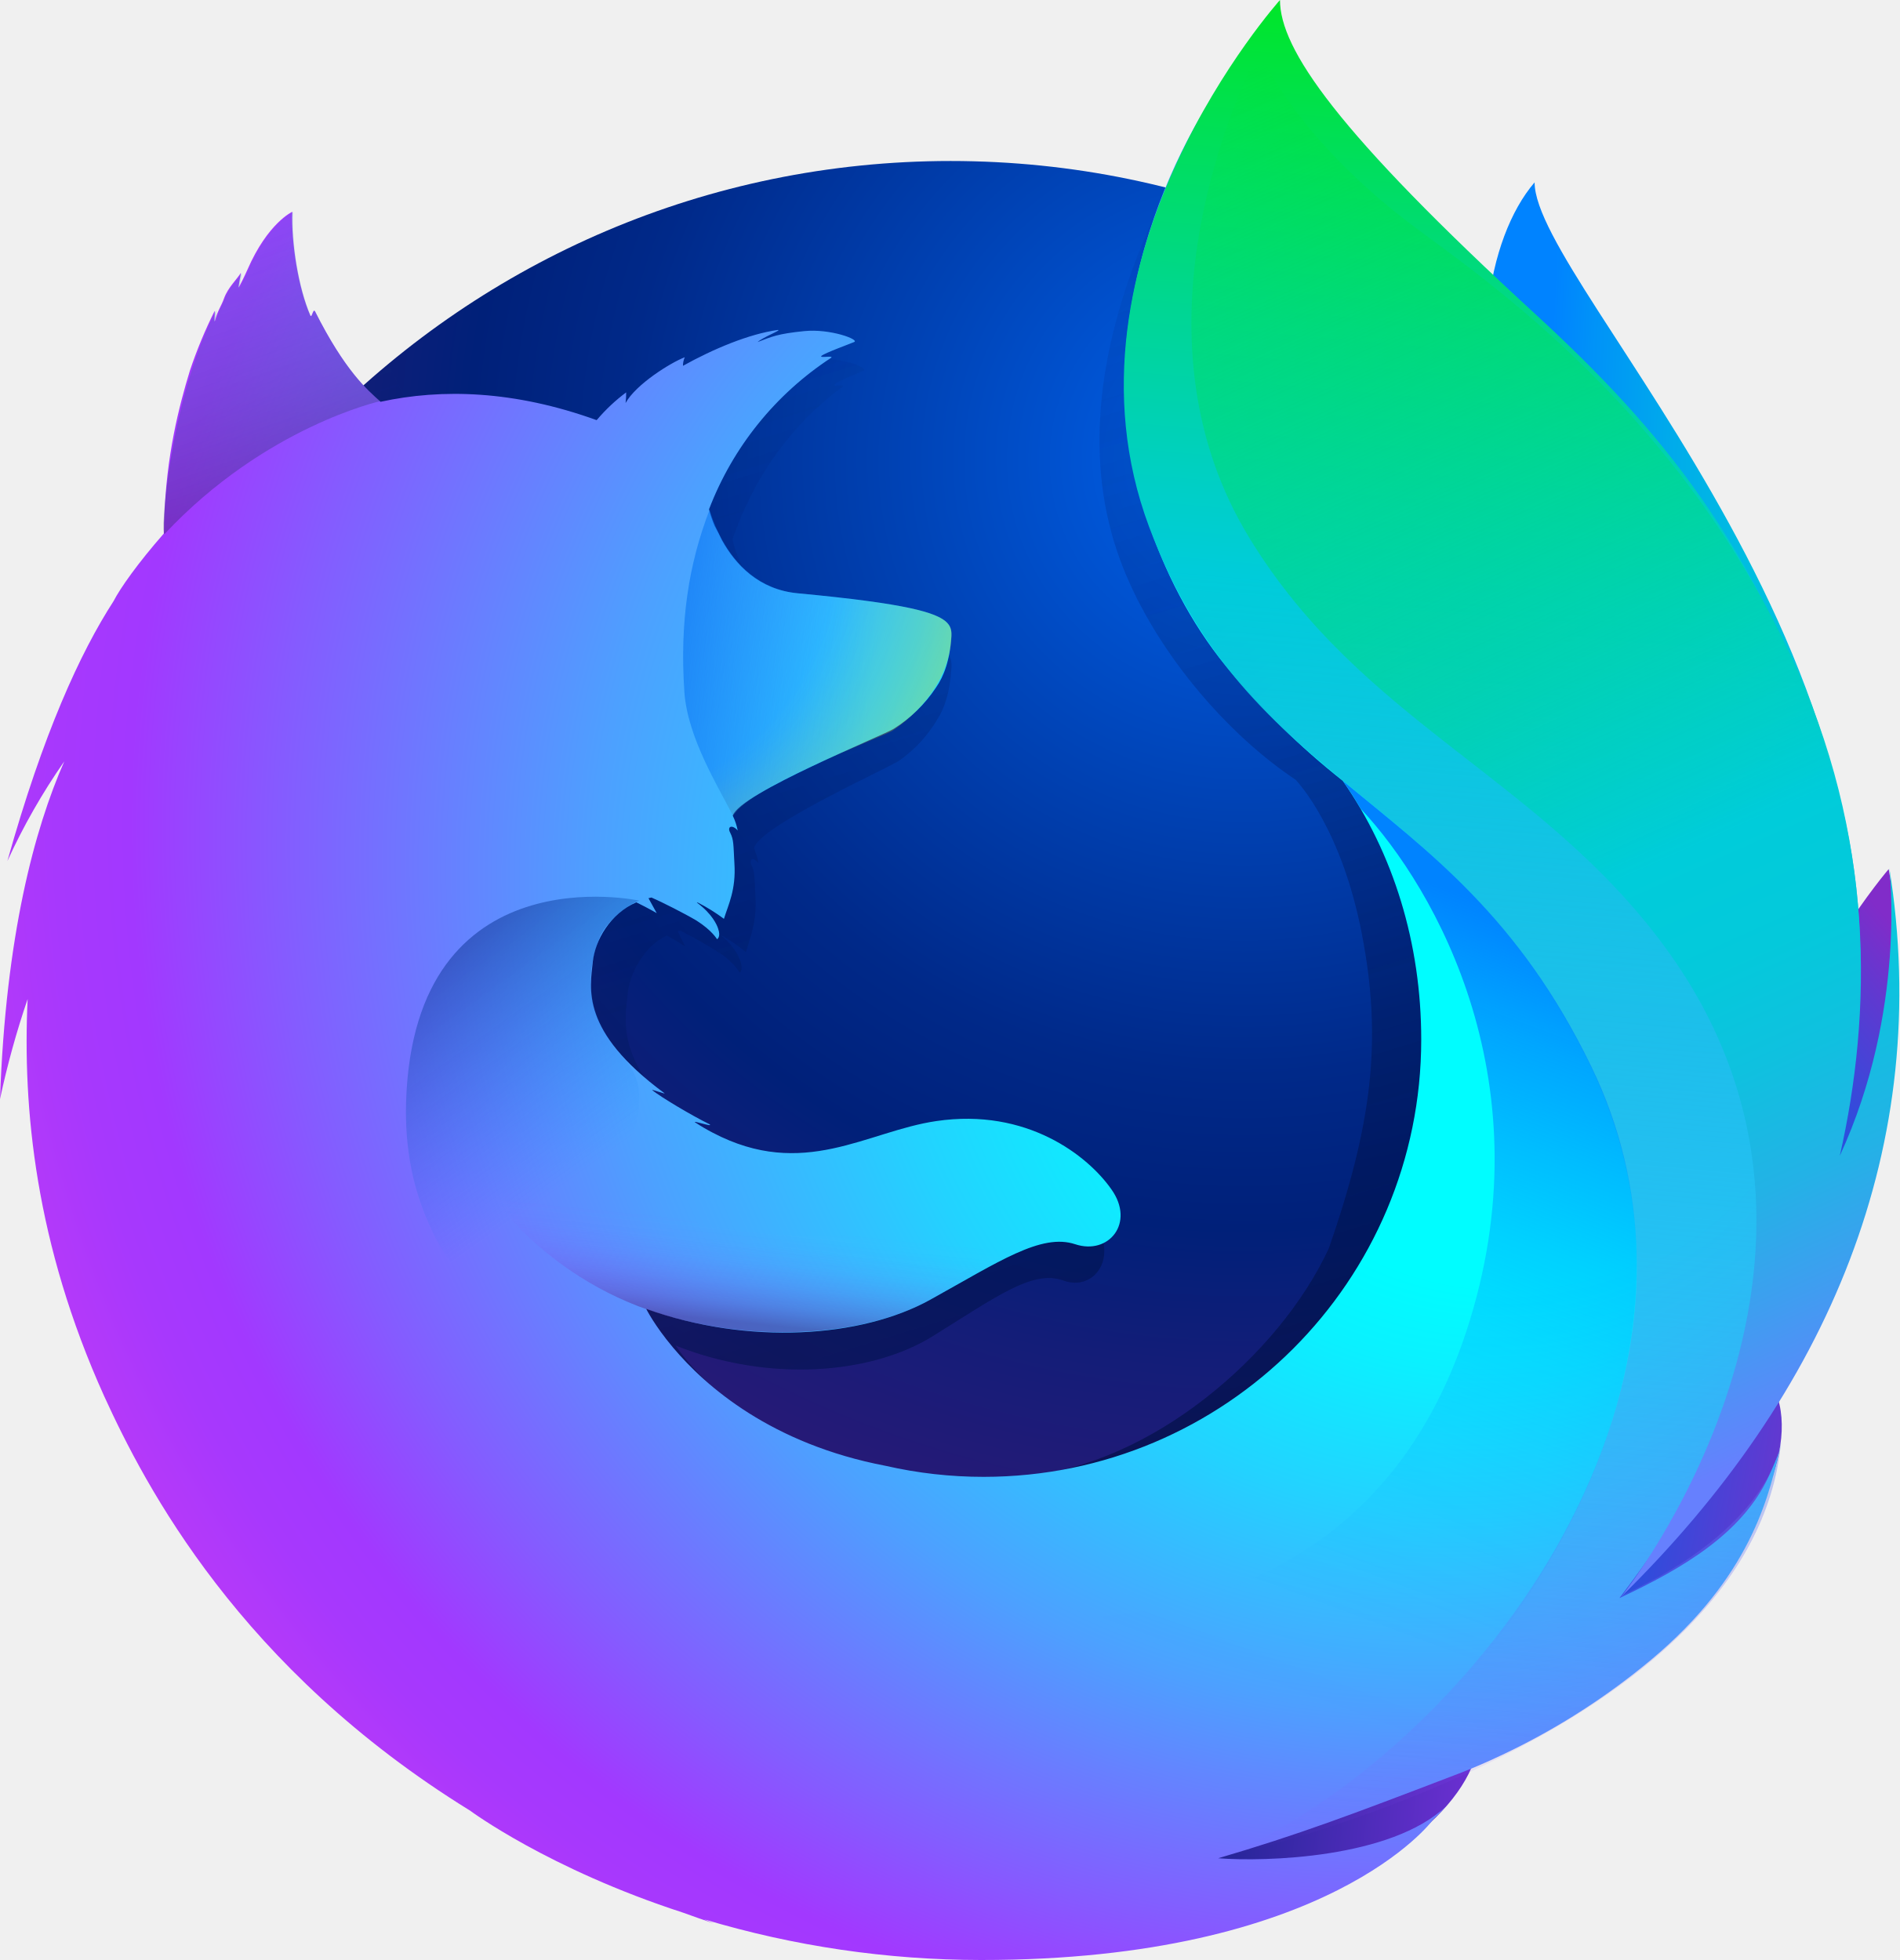
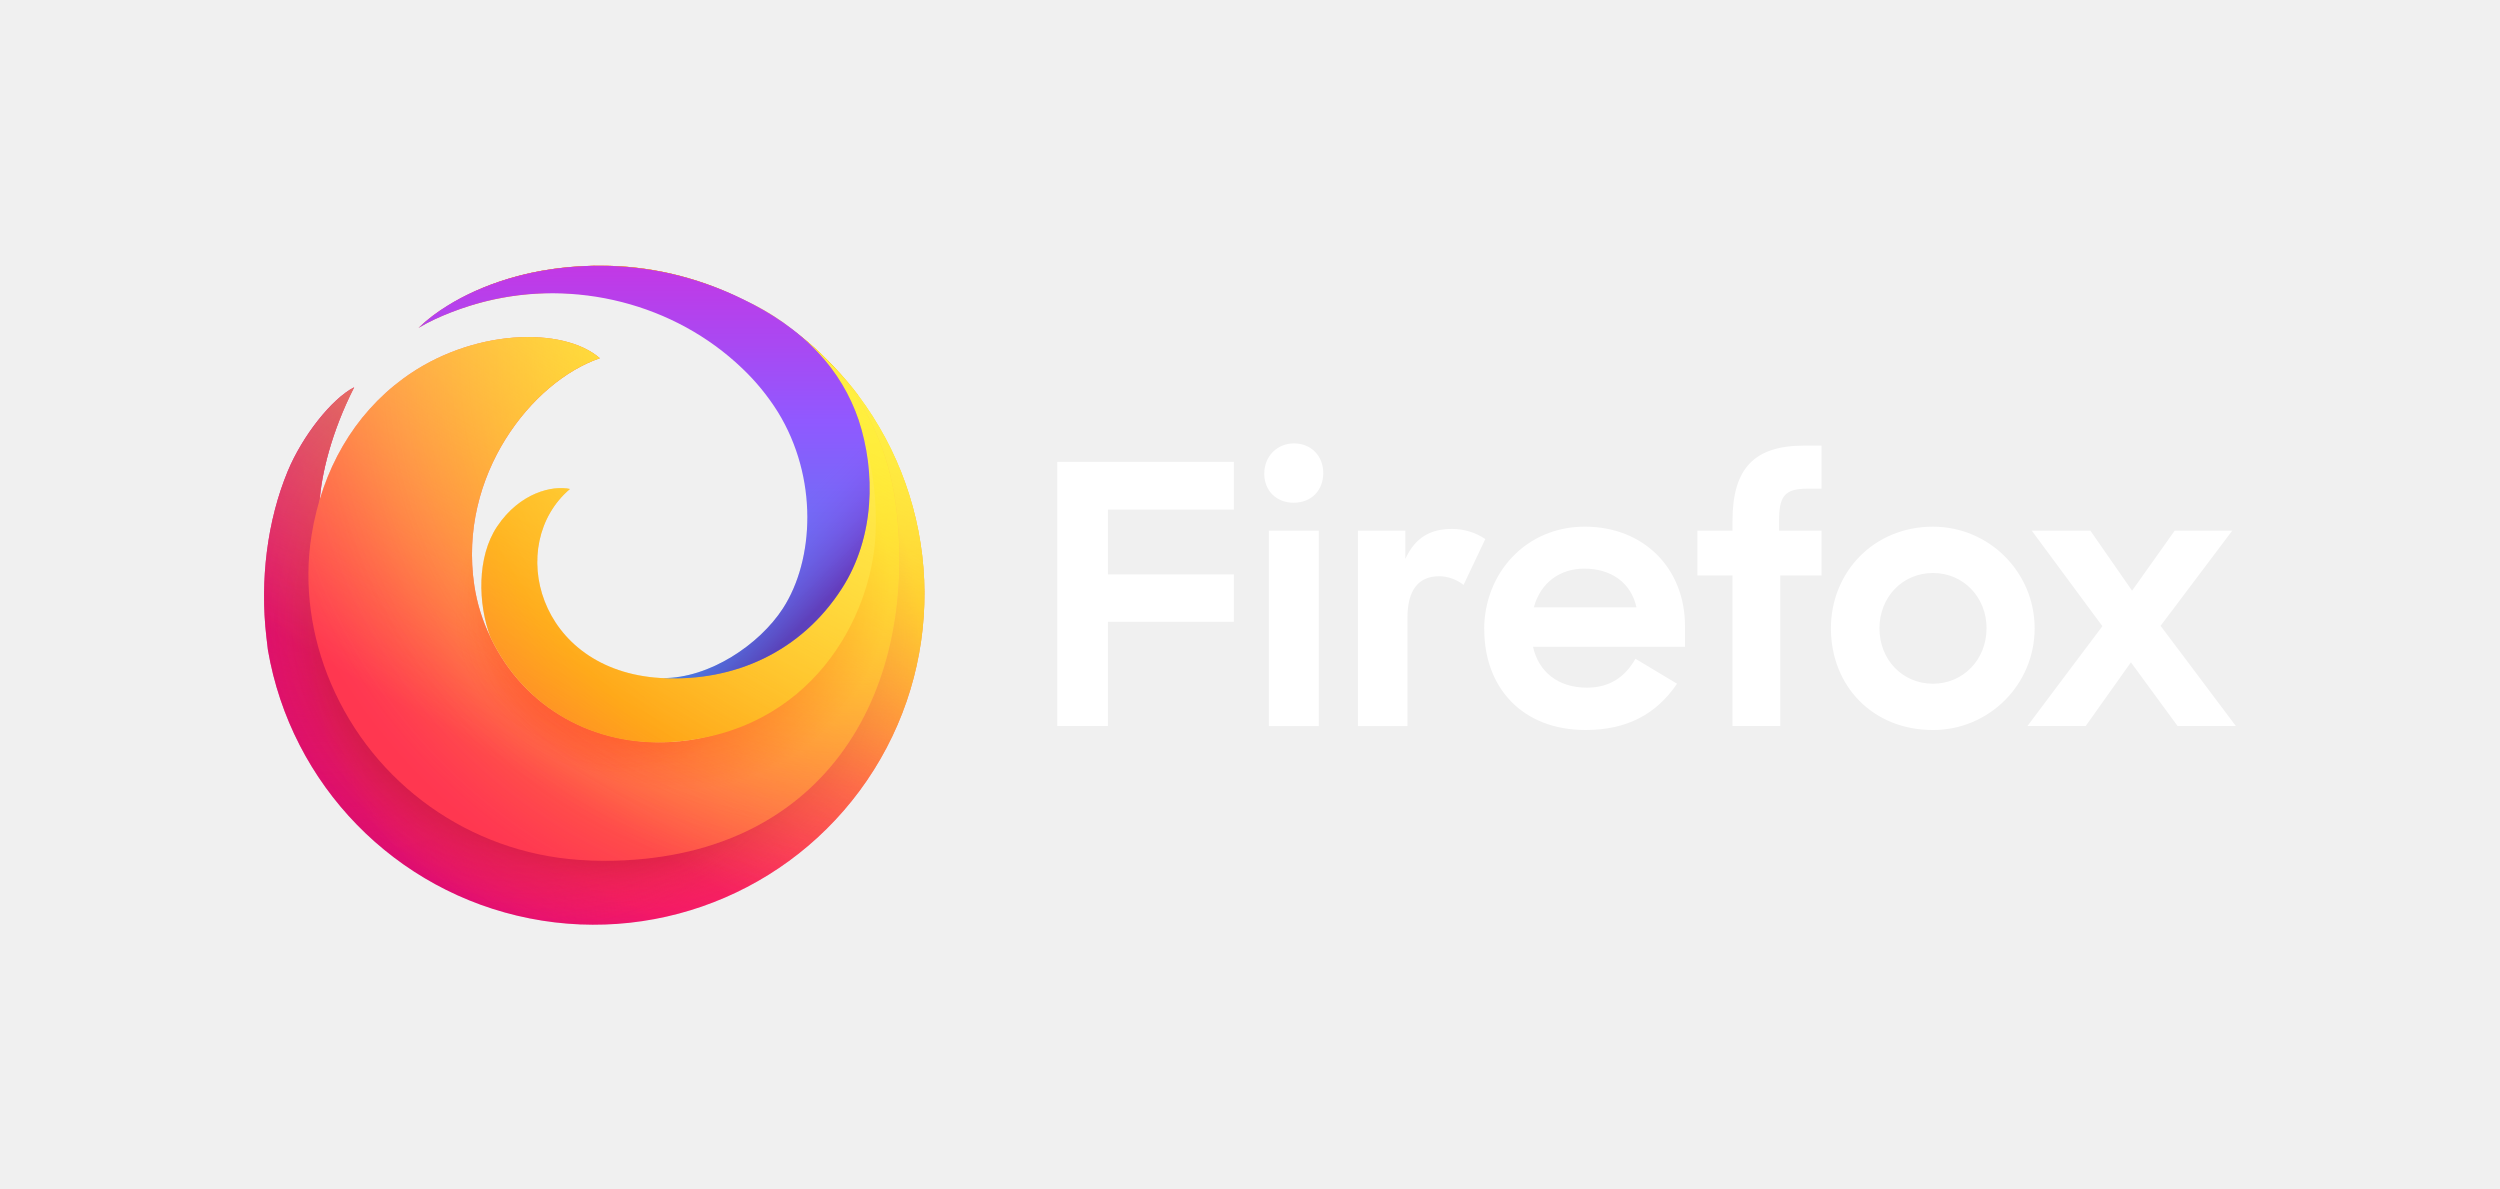
- <svg xmlns="http://www.w3.org/2000/svg" xmlns:xlink="http://www.w3.org/1999/xlink" viewBox="0 0 953.37 984">
+ <svg xmlns="http://www.w3.org/2000/svg" viewBox="0 0 1060 504">
  <defs>
-     <linearGradient id="linear-gradient" x1="-14706.28" y1="9250.14" x2="-14443.04" y2="9250.14" gradientTransform="matrix(0.76, 0.03, 0.05, -1.12, 11485.47, 11148)" gradientUnits="userSpaceOnUse">
-       <stop offset="0" stop-color="#0083ff" />
-       <stop offset="0.1" stop-color="#0092f8" />
-       <stop offset="0.31" stop-color="#00abeb" />
-       <stop offset="0.52" stop-color="#00bee1" />
-       <stop offset="0.75" stop-color="#00c8dc" />
-       <stop offset="1" stop-color="#00ccda" />
+     <style>.cls-1{isolation:isolate;}.cls-2{fill:#fff;}.cls-3{fill:url(#radial-gradient);}.cls-4{opacity:0.67;}.cls-5{fill:url(#radial-gradient-2);}.cls-6{fill:url(#radial-gradient-3);}.cls-7{fill:url(#radial-gradient-4);}.cls-8{fill:url(#radial-gradient-5);}.cls-9{fill:url(#linear-gradient);}.cls-10{fill:url(#radial-gradient-6);}.cls-11{fill:url(#radial-gradient-7);}.cls-12,.cls-13{opacity:0.53;mix-blend-mode:multiply;}.cls-12{fill:url(#radial-gradient-8);}.cls-13{fill:url(#radial-gradient-9);}.cls-14{fill:url(#radial-gradient-10);}.cls-15{fill:url(#linear-gradient-2);}.cls-16{fill:url(#linear-gradient-3);}.cls-17{fill:url(#linear-gradient-4);}</style>
+     <radialGradient id="radial-gradient" cx="-896.08" cy="-367.31" fx="-884.718" r="317.73" gradientTransform="translate(1258.44 532.89)" gradientUnits="userSpaceOnUse">
+       <stop offset="0" stop-color="#fff44f" />
+       <stop offset="0.29" stop-color="#ff980e" />
+       <stop offset="0.43" stop-color="#ff5d36" />
+       <stop offset="0.53" stop-color="#ff3750" />
+       <stop offset="0.75" stop-color="#f5156c" />
+       <stop offset="0.76" stop-color="#f1136e" />
+       <stop offset="0.88" stop-color="#da057a" />
+       <stop offset="0.95" stop-color="#d2007f" />
+     </radialGradient>
+     <radialGradient id="radial-gradient-2" cx="-1123.24" cy="-354.17" fx="-1116.513" r="188.04" gradientTransform="translate(1258.44 532.89)" gradientUnits="userSpaceOnUse">
+       <stop offset="0" stop-color="#b5007f" />
+       <stop offset="1" stop-color="#f5156c" stop-opacity="0" />
+     </radialGradient>
+     <radialGradient id="radial-gradient-3" cx="-868.92" cy="-385.39" fx="-855.576" fy="-391.986" r="373.1" gradientTransform="translate(1258.44 532.89)" gradientUnits="userSpaceOnUse">
+       <stop offset="0" stop-color="#fd0" stop-opacity="0.6" />
+       <stop offset="0.09" stop-color="#ffd702" stop-opacity="0.58" />
+       <stop offset="0.2" stop-color="#fec606" stop-opacity="0.52" />
+       <stop offset="0.32" stop-color="#fda90e" stop-opacity="0.43" />
+       <stop offset="0.45" stop-color="#fc8119" stop-opacity="0.3" />
+       <stop offset="0.57" stop-color="#fa4e27" stop-opacity="0.14" />
+       <stop offset="0.66" stop-color="#f92433" stop-opacity="0" />
+     </radialGradient>
+     <radialGradient id="radial-gradient-4" cx="260" cy="268.08" r="481.33" gradientUnits="userSpaceOnUse">
+       <stop offset="0.15" stop-color="#960e18" />
+       <stop offset="0.18" stop-color="#b11927" stop-opacity="0.74" />
+       <stop offset="0.22" stop-color="#db293d" stop-opacity="0.34" />
+       <stop offset="0.26" stop-color="#f5334b" stop-opacity="0.09" />
+       <stop offset="0.27" stop-color="#ff3750" stop-opacity="0" />
+     </radialGradient>
+     <radialGradient id="radial-gradient-5" cx="223.57" cy="262.03" r="481.33" gradientUnits="userSpaceOnUse">
+       <stop offset="0.11" stop-color="#960e18" />
+       <stop offset="0.15" stop-color="#b11927" stop-opacity="0.74" />
+       <stop offset="0.21" stop-color="#db293d" stop-opacity="0.34" />
+       <stop offset="0.26" stop-color="#f5334b" stop-opacity="0.09" />
+       <stop offset="0.28" stop-color="#ff3750" stop-opacity="0" />
+     </radialGradient>
+     <linearGradient id="linear-gradient" x1="-986.03" y1="-393.08" x2="-903.68" y2="-250.43" gradientTransform="translate(1258.44 532.89)" gradientUnits="userSpaceOnUse">
+       <stop offset="0" stop-color="#ffbc04" />
+       <stop offset="0.17" stop-color="#ffab02" stop-opacity="0.62" />
+       <stop offset="0.34" stop-color="#ff9b01" stop-opacity="0.29" />
+       <stop offset="0.45" stop-color="#ff9200" stop-opacity="0.08" />
+       <stop offset="0.51" stop-color="#ff8e00" stop-opacity="0" />
    </linearGradient>
-     <radialGradient id="radial-gradient" cx="-7588.66" cy="8866.53" r="791.23" gradientTransform="matrix(1.23, 0, 0, -1.22, 9958.21, 11048.11)" gradientUnits="userSpaceOnUse">
-       <stop offset="0.02" stop-color="#005fe7" />
-       <stop offset="0.18" stop-color="#0042b4" />
-       <stop offset="0.32" stop-color="#002989" />
-       <stop offset="0.4" stop-color="#002079" />
-       <stop offset="0.47" stop-color="#131d78" />
-       <stop offset="0.66" stop-color="#3b1676" />
-       <stop offset="0.75" stop-color="#4a1475" />
+     <radialGradient id="radial-gradient-6" cx="-966.95" cy="26.94" fx="-955.822" r="311.02" gradientTransform="translate(1282.86 129.02) scale(0.96)" gradientUnits="userSpaceOnUse">
+       <stop offset="0" stop-color="#ff980e" />
+       <stop offset="0.3" stop-color="#ff7139" />
+       <stop offset="0.48" stop-color="#ff5b51" />
+       <stop offset="0.63" stop-color="#ff4f5e" />
+       <stop offset="0.74" stop-color="#ff4055" />
+       <stop offset="0.84" stop-color="#ff3750" />
    </radialGradient>
-     <linearGradient id="linear-gradient-2" x1="539.64" y1="254.8" x2="348.2" y2="881.03" gradientTransform="matrix(1, 0, 0, -1, 1, 984)" gradientUnits="userSpaceOnUse">
-       <stop offset="0" stop-color="#000f43" stop-opacity="0.4" />
-       <stop offset="0.48" stop-color="#001962" stop-opacity="0.17" />
-       <stop offset="1" stop-color="#002079" stop-opacity="0" />
+     <radialGradient id="radial-gradient-7" cx="-966.95" cy="26.94" fx="-955.822" r="311.02" gradientTransform="translate(1282.86 129.02) scale(0.96)" gradientUnits="userSpaceOnUse">
+       <stop offset="0.08" stop-color="#ffde08" />
+       <stop offset="0.15" stop-color="#ffdb08" stop-opacity="0.97" />
+       <stop offset="0.25" stop-color="#ffd209" stop-opacity="0.88" />
+       <stop offset="0.37" stop-color="#ffc40b" stop-opacity="0.73" />
+       <stop offset="0.51" stop-color="#ffb00d" stop-opacity="0.53" />
+       <stop offset="0.67" stop-color="#ff970f" stop-opacity="0.28" />
+       <stop offset="0.82" stop-color="#ff7b12" stop-opacity="0" />
+     </radialGradient>
+     <radialGradient id="radial-gradient-8" cx="286.79" cy="247.62" r="146.26" gradientTransform="matrix(0.25, 0.97, -1.01, 0.26, 466.28, -94.16)" gradientUnits="userSpaceOnUse">
+       <stop offset="0.36" stop-color="#ff3750" />
+       <stop offset="0.44" stop-color="#ff4d47" stop-opacity="0.63" />
+       <stop offset="0.55" stop-color="#ff673d" stop-opacity="0.18" />
+       <stop offset="0.59" stop-color="#ff7139" stop-opacity="0" />
+     </radialGradient>
+     <radialGradient id="radial-gradient-9" cx="261.58" cy="260.01" r="146.26" gradientTransform="translate(0 -0.78)" gradientUnits="userSpaceOnUse">
+       <stop offset="0.22" stop-color="#ff3750" stop-opacity="0.8" />
+       <stop offset="0.27" stop-color="#ff444b" stop-opacity="0.63" />
+       <stop offset="0.41" stop-color="#ff643e" stop-opacity="0.18" />
+       <stop offset="0.47" stop-color="#ff7139" stop-opacity="0" />
+     </radialGradient>
+     <radialGradient id="radial-gradient-10" cx="-904.88" cy="-8.2" r="525.68" gradientTransform="translate(1282.86 129.02) scale(0.96)" gradientUnits="userSpaceOnUse">
+       <stop offset="0.05" stop-color="#fff44f" />
+       <stop offset="0.46" stop-color="#ff980e" />
+       <stop offset="0.52" stop-color="#ff8424" />
+       <stop offset="0.59" stop-color="#ff7634" />
+       <stop offset="0.64" stop-color="#ff7139" />
+     </radialGradient>
+     <linearGradient id="linear-gradient-2" x1="318.57" y1="137.31" x2="175.67" y2="384.81" gradientUnits="userSpaceOnUse">
+       <stop offset="0" stop-color="#fff44f" stop-opacity="0.8" />
+       <stop offset="0.09" stop-color="#fff44f" stop-opacity="0.7" />
+       <stop offset="0.75" stop-color="#fff44f" stop-opacity="0" />
    </linearGradient>
-     <linearGradient id="linear-gradient-3" x1="540.64" y1="254.8" x2="349.2" y2="881.03" gradientTransform="matrix(1, 0, 0, -1, 0, 984)" xlink:href="#linear-gradient-2" />
-     <linearGradient id="linear-gradient-4" x1="-8367.12" y1="7348.87" x2="-8482.36" y2="7357.76" gradientTransform="matrix(1.22, 0.12, 0.12, -1.22, 10241.06, 10765.32)" gradientUnits="userSpaceOnUse">
-       <stop offset="0" stop-color="#812cc9" />
-       <stop offset="1" stop-color="#005fe7" />
+     <linearGradient id="linear-gradient-3" x1="-985.36" y1="-244.54" x2="-985.36" y2="-418.45" gradientTransform="translate(1258.44 532.89)" gradientUnits="userSpaceOnUse">
+       <stop offset="0" stop-color="#3a8ee6" />
+       <stop offset="0.24" stop-color="#5c79f0" />
+       <stop offset="0.63" stop-color="#9059ff" />
+       <stop offset="1" stop-color="#c139e6" />
    </linearGradient>
-     <linearGradient id="linear-gradient-5" x1="-8449.89" y1="7496.97" x2="-8341.94" y2="7609.09" gradientTransform="matrix(1.22, 0.12, 0.12, -1.22, 10241.06, 10765.32)" gradientUnits="userSpaceOnUse">
-       <stop offset="0.05" stop-color="#005fe7" />
-       <stop offset="0.18" stop-color="#065de6" />
-       <stop offset="0.35" stop-color="#1856e1" />
-       <stop offset="0.56" stop-color="#354adb" />
-       <stop offset="0.78" stop-color="#5d3ad1" />
-       <stop offset="0.95" stop-color="#812cc9" />
-     </linearGradient>
-     <linearGradient id="linear-gradient-6" x1="-8653.41" y1="7245.3" x2="-8422.52" y2="7244.76" gradientTransform="matrix(1.22, 0.12, 0.12, -1.22, 10241.06, 10765.32)" gradientUnits="userSpaceOnUse">
-       <stop offset="0" stop-color="#002079" />
-       <stop offset="0.99" stop-color="#a238ff" />
-     </linearGradient>
-     <radialGradient id="radial-gradient-2" cx="644.11" cy="599.83" fx="785.045" fy="470.689" r="793.95" gradientTransform="matrix(1, 0, 0, -1, 0, 984)" gradientUnits="userSpaceOnUse">
-       <stop offset="0.2" stop-color="#00fdff" />
-       <stop offset="0.26" stop-color="#0af1ff" />
-       <stop offset="0.37" stop-color="#23d2ff" />
-       <stop offset="0.52" stop-color="#4da0ff" />
-       <stop offset="0.69" stop-color="#855bff" />
-       <stop offset="0.77" stop-color="#a238ff" />
-       <stop offset="0.81" stop-color="#a738fd" />
-       <stop offset="0.86" stop-color="#b539f9" />
-       <stop offset="0.9" stop-color="#cd39f1" />
-       <stop offset="0.96" stop-color="#ee3ae6" />
-       <stop offset="0.98" stop-color="#ff3be0" />
-     </radialGradient>
-     <linearGradient id="linear-gradient-7" x1="-7458.97" y1="9093.17" x2="-7531.06" y2="8282.84" gradientTransform="matrix(1.23, 0, 0, -1.22, 9958.21, 11048.11)" gradientUnits="userSpaceOnUse">
-       <stop offset="0" stop-color="#00ec00" />
-       <stop offset="0.1" stop-color="#00e244" />
-       <stop offset="0.22" stop-color="#00d694" />
-       <stop offset="0.31" stop-color="#00cfc7" />
-       <stop offset="0.35" stop-color="#00ccda" />
-       <stop offset="0.42" stop-color="#0bc2dd" stop-opacity="0.92" />
-       <stop offset="0.57" stop-color="#29a7e4" stop-opacity="0.72" />
-       <stop offset="0.77" stop-color="#597df0" stop-opacity="0.4" />
-       <stop offset="1" stop-color="#9448ff" stop-opacity="0" />
-     </linearGradient>
-     <linearGradient id="linear-gradient-8" x1="-8926.61" y1="7680.53" x2="-8790.14" y2="7680.53" gradientTransform="matrix(1.22, 0.12, 0.12, -1.22, 10241.06, 10765.32)" gradientUnits="userSpaceOnUse">
-       <stop offset="0" stop-color="#005fe7" />
-       <stop offset="0.46" stop-color="#0071f3" stop-opacity="0.51" />
-       <stop offset="0.83" stop-color="#007efc" stop-opacity="0.14" />
-       <stop offset="1" stop-color="#0083ff" stop-opacity="0" />
-     </linearGradient>
-     <radialGradient id="radial-gradient-3" cx="-8914.62" cy="7721.05" r="165.97" gradientTransform="matrix(1.22, 0.12, 0.12, -1.22, 10241.06, 10765.32)" gradientUnits="userSpaceOnUse">
-       <stop offset="0.63" stop-color="#ffe302" stop-opacity="0" />
-       <stop offset="0.67" stop-color="#ffe302" stop-opacity="0.05" />
-       <stop offset="0.75" stop-color="#ffe302" stop-opacity="0.19" />
-       <stop offset="0.86" stop-color="#ffe302" stop-opacity="0.4" />
-       <stop offset="0.99" stop-color="#ffe302" stop-opacity="0.7" />
-     </radialGradient>
-     <linearGradient id="linear-gradient-9" x1="214.02" y1="2032.47" x2="96.19" y2="2284.31" gradientTransform="matrix(0.99, 0.1, 0.1, -0.99, -250.1, 2306.29)" gradientUnits="userSpaceOnUse">
-       <stop offset="0.19" stop-color="#4a1475" stop-opacity="0.5" />
-       <stop offset="0.62" stop-color="#2277ac" stop-opacity="0.23" />
-       <stop offset="0.94" stop-color="#00ccda" stop-opacity="0" />
-     </linearGradient>
-     <linearGradient id="linear-gradient-10" x1="-38.44" y1="278.18" x2="55.67" y2="171.29" gradientTransform="matrix(0.99, 0.1, 0.1, -0.99, 229.04, 745.87)" gradientUnits="userSpaceOnUse">
-       <stop offset="0.01" stop-color="#002079" stop-opacity="0.5" />
-       <stop offset="1" stop-color="#0083ff" stop-opacity="0" />
-     </linearGradient>
-     <linearGradient id="linear-gradient-11" x1="142.45" y1="96.25" x2="142.5" y2="149.68" gradientTransform="matrix(0.99, 0.1, 0.1, -0.99, 229.04, 745.87)" gradientUnits="userSpaceOnUse">
-       <stop offset="0" stop-color="#4a1475" stop-opacity="0.9" />
-       <stop offset="0.18" stop-color="#6720a2" stop-opacity="0.6" />
-       <stop offset="0.38" stop-color="#812acb" stop-opacity="0.34" />
-       <stop offset="0.57" stop-color="#9332e8" stop-opacity="0.15" />
-       <stop offset="0.76" stop-color="#9e36f9" stop-opacity="0.04" />
-       <stop offset="0.93" stop-color="#a238ff" stop-opacity="0" />
-     </linearGradient>
-     <linearGradient id="linear-gradient-12" x1="620.52" y1="947.88" x2="926.18" y2="264.39" gradientTransform="matrix(1, 0, 0, -1, 0, 984)" gradientUnits="userSpaceOnUse">
-       <stop offset="0" stop-color="#00ec00" stop-opacity="0" />
-       <stop offset="0.28" stop-color="#00dc6d" stop-opacity="0.5" />
-       <stop offset="0.5" stop-color="#00d1bb" stop-opacity="0.86" />
-       <stop offset="0.6" stop-color="#00ccda" />
-       <stop offset="0.68" stop-color="#04c9db" />
-       <stop offset="0.75" stop-color="#0fc1df" />
-       <stop offset="0.83" stop-color="#23b2e6" />
-       <stop offset="0.9" stop-color="#3e9ef0" />
-       <stop offset="0.98" stop-color="#6184fc" />
-       <stop offset="0.99" stop-color="#6680fe" />
-     </linearGradient>
-     <linearGradient id="linear-gradient-13" x1="680.88" y1="554.79" x2="536.1" y2="166.04" gradientTransform="matrix(1, 0, 0, -1, 0, 984)" gradientUnits="userSpaceOnUse">
-       <stop offset="0" stop-color="#0083ff" />
-       <stop offset="0.04" stop-color="#0083ff" stop-opacity="0.92" />
-       <stop offset="0.14" stop-color="#0083ff" stop-opacity="0.71" />
-       <stop offset="0.26" stop-color="#0083ff" stop-opacity="0.52" />
-       <stop offset="0.37" stop-color="#0083ff" stop-opacity="0.36" />
-       <stop offset="0.49" stop-color="#0083ff" stop-opacity="0.23" />
-       <stop offset="0.61" stop-color="#0083ff" stop-opacity="0.13" />
-       <stop offset="0.73" stop-color="#0083ff" stop-opacity="0.06" />
-       <stop offset="0.86" stop-color="#0083ff" stop-opacity="0.01" />
-       <stop offset="1" stop-color="#0083ff" stop-opacity="0" />
+     <linearGradient id="linear-gradient-4" x1="-1049.36" y1="-419.25" x2="-908.25" y2="-278.13" gradientTransform="translate(1258.44 532.89)" gradientUnits="userSpaceOnUse">
+       <stop offset="0.81" stop-color="#9059ff" stop-opacity="0" />
+       <stop offset="1" stop-color="#6e008b" stop-opacity="0.5" />
    </linearGradient>
  </defs>
-   <g id="Layer_2" data-name="Layer 2">
-     <g id="Layer_1-2" data-name="Layer 1">
-       <g id="Layer_2-2" data-name="Layer 2">
-         <g id="Firefox">
-           <path d="M770.28,91.56c-23.95,27.88-35.1,90.64-10.82,154.26s61.5,49.8,84.7,114.67c30.62,85.6,16.37,200.59,16.37,200.59s36.81,106.61,62.47-6.63C979.79,341.74,770.28,143.94,770.28,91.56Z" style="fill:url(#linear-gradient)" />
-           <path id="_Path_" data-name=" Path " d="M476.92,972.83c245.24,0,443.9-199.74,443.9-446s-198.66-446-443.66-446S33.5,280.51,33.5,526.8C33,773.33,231.92,972.83,476.92,972.83Z" style="fill:url(#radial-gradient)" />
-           <path d="M810.67,803.64a246.8,246.8,0,0,1-30.12,18.18,705.31,705.31,0,0,0,38.3-63c9.46-10.47,18.13-20.65,25.19-31.65,3.44-5.41,7.31-12.08,11.42-19.82,24.92-44.9,52.4-117.56,53.18-192.2v-5.66a257.25,257.25,0,0,0-5.71-55.75c.2,1.43.38,2.86.56,4.29-.22-1.1-.41-2.21-.64-3.31.37,2,.66,4,1,6,5.09,43.22,1.47,85.37-16.68,116.45-.29.45-.58.88-.87,1.32,9.41-47.23,12.56-99.39,2.09-151.6,0,0-4.19-25.38-35.38-102.44-18-44.35-49.83-80.72-78-107.21-24.69-30.55-47.11-51-59.47-64.06C689.72,126,678.9,105.61,674.45,92.31c-3.85-1.93-53.14-49.81-57.05-51.63-21.51,33.35-89.16,137.67-57,235.15,14.58,44.17,51.47,90,90.07,115.74,1.69,1.94,23,25,33.09,77.16,10.45,53.85,5,95.86-16.54,158C641.73,681.24,577,735.12,516.3,740.63c-129.67,11.78-177.15-65.11-177.15-65.11C385.49,694,436.72,690.17,467.87,671c31.4-19.43,50.39-33.83,65.81-28.15C548.86,648.43,561,632,550.1,615a78.5,78.5,0,0,0-79.4-34.57c-31.43,5.11-60.23,30-101.41,5.89a86.29,86.29,0,0,1-7.73-5.06c-2.71-1.79,8.83,2.72,6.13.69-8-4.35-22.2-13.84-25.88-17.22-.61-.56,6.22,2.18,5.61,1.62-38.51-31.71-33.7-53.13-32.49-66.57,1-10.75,8-24.52,19.75-30.11,5.69,3.11,9.24,5.48,9.24,5.48s-2.43-5-3.74-7.58c.46-.2.9-.15,1.36-.34,4.66,2.25,15,8.1,20.41,11.67,7.07,5,9.33,9.44,9.33,9.44s1.86-1,.48-5.37c-.5-1.78-2.65-7.45-9.65-13.17h.44A81.61,81.61,0,0,1,374.42,478c2-7.18,5.53-14.68,4.75-28.09-.48-9.43-.26-11.87-1.92-15.51-1.49-3.13.83-4.35,3.42-1.1a32.5,32.5,0,0,0-2.21-7.4v-.24c3.23-11.24,68.25-40.46,73-43.88A67.2,67.2,0,0,0,470.59,361c3.62-5.76,6.34-13.85,7-26.11.36-8.84-3.76-14.73-69.51-21.62-18-1.77-28.53-14.8-34.53-26.82-1.09-2.59-2.21-4.94-3.33-7.28a57.68,57.68,0,0,1-2.56-8.43c10.75-30.87,28.81-57,55.37-76.7,1.45-1.32-5.78.34-4.34-1,1.69-1.54,12.71-6,14.79-7,2.54-1.2-10.88-6.9-22.73-5.51-12.07,1.36-14.63,2.8-21.07,5.53,2.67-2.66,11.17-6.15,9.18-6.13-13,2-29.18,9.56-43,18.12a10.66,10.66,0,0,1,.83-4.35c-6.44,2.73-22.26,13.79-26.87,23.14a44.29,44.29,0,0,0,.27-5.4,84.17,84.17,0,0,0-13.19,13.82l-.24.22c-37.36-15-70.23-16-98.05-9.28-6.09-6.11-9.06-1.64-22.91-32.07-.94-1.83.72,1.81,0,0-2.28-5.9,1.39,7.87,0,0-23.28,18.37-53.92,39.19-68.63,53.89-.18.59,17.16-4.9,0,0-6,1.72-5.6,5.28-6.51,37.5-.22,2.44,0,5.18-.22,7.38-11.75,15-19.75,27.64-22.78,34.21-15.19,26.18-31.93,67-48.15,131.55A334.82,334.82,0,0,1,75.2,398.36C61.71,432.63,48.67,486.44,46.07,569.3A482.08,482.08,0,0,1,58.6,518.64,473,473,0,0,0,93.33,719.71c9.33,22.82,24.76,57.46,51,95.4C226.9,902,343.31,956,472.21,956,606.79,956,727.64,897.13,810.67,803.64Z" style="fill:url(#linear-gradient-2)" />
-           <path d="M810.67,803.64a246.8,246.8,0,0,1-30.12,18.18,705.31,705.31,0,0,0,38.3-63c9.46-10.47,18.13-20.65,25.19-31.65,3.44-5.41,7.31-12.08,11.42-19.82,24.92-44.9,52.4-117.56,53.18-192.2v-5.66a257.25,257.25,0,0,0-5.71-55.75c.2,1.43.38,2.86.56,4.29-.22-1.1-.41-2.21-.64-3.31.37,2,.66,4,1,6,5.09,43.22,1.47,85.37-16.68,116.45-.29.45-.58.88-.87,1.32,9.41-47.23,12.56-99.39,2.09-151.6,0,0-4.19-25.38-35.38-102.44-18-44.35-49.83-80.72-78-107.21-24.69-30.55-47.11-51-59.47-64.06C689.72,126,678.9,105.61,674.45,92.31c-3.85-1.93-53.14-49.81-57.05-51.63-21.51,33.35-89.16,137.67-57,235.15,14.58,44.17,51.47,90,90.07,115.74,1.69,1.94,23,25,33.09,77.16,10.45,53.85,5,95.86-16.54,158C641.73,681.24,577,735.12,516.3,740.63c-129.67,11.78-177.15-65.11-177.15-65.11C385.49,694,436.72,690.17,467.87,671c31.4-19.43,50.39-33.83,65.81-28.15C548.86,648.43,561,632,550.1,615a78.5,78.5,0,0,0-79.4-34.57c-31.43,5.11-60.23,30-101.41,5.89a86.29,86.29,0,0,1-7.73-5.06c-2.71-1.79,8.83,2.72,6.13.69-8-4.35-22.2-13.84-25.88-17.22-.61-.56,6.22,2.18,5.61,1.62-38.51-31.71-33.7-53.13-32.49-66.57,1-10.75,8-24.52,19.75-30.11,5.69,3.11,9.24,5.48,9.24,5.48s-2.43-5-3.74-7.58c.46-.2.9-.15,1.36-.34,4.66,2.25,15,8.1,20.41,11.67,7.07,5,9.33,9.44,9.33,9.44s1.86-1,.48-5.37c-.5-1.78-2.65-7.45-9.65-13.17h.44A81.61,81.61,0,0,1,374.42,478c2-7.18,5.53-14.68,4.75-28.09-.48-9.43-.26-11.87-1.92-15.51-1.49-3.13.83-4.35,3.42-1.1a32.5,32.5,0,0,0-2.21-7.4v-.24c3.23-11.24,68.25-40.46,73-43.88A67.2,67.2,0,0,0,470.59,361c3.62-5.76,6.34-13.85,7-26.11.36-8.84-3.76-14.73-69.51-21.62-18-1.77-28.53-14.8-34.53-26.82-1.09-2.59-2.21-4.94-3.33-7.28a57.68,57.68,0,0,1-2.56-8.43c10.75-30.87,28.81-57,55.37-76.7,1.45-1.32-5.78.34-4.34-1,1.69-1.54,12.71-6,14.79-7,2.54-1.2-10.88-6.9-22.73-5.51-12.07,1.36-14.63,2.8-21.07,5.53,2.67-2.66,11.17-6.15,9.18-6.13-13,2-29.18,9.56-43,18.12a10.66,10.66,0,0,1,.83-4.35c-6.44,2.73-22.26,13.79-26.87,23.14a44.29,44.29,0,0,0,.27-5.4,84.17,84.17,0,0,0-13.19,13.82l-.24.22c-37.36-15-70.23-16-98.05-9.28-6.09-6.11-9.06-1.64-22.91-32.07-.94-1.83.72,1.81,0,0-2.28-5.9,1.39,7.87,0,0-23.28,18.37-53.92,39.19-68.63,53.89-.18.59,17.16-4.9,0,0-6,1.72-5.6,5.28-6.51,37.5-.22,2.44,0,5.18-.22,7.38-11.75,15-19.75,27.64-22.78,34.21-15.19,26.18-31.93,67-48.15,131.55A334.82,334.82,0,0,1,75.2,398.36C61.71,432.63,48.67,486.44,46.07,569.3A482.08,482.08,0,0,1,58.6,518.64,473,473,0,0,0,93.33,719.71c9.33,22.82,24.76,57.46,51,95.4C226.9,902,343.31,956,472.21,956,606.79,956,727.64,897.13,810.67,803.64Z" style="fill:url(#linear-gradient-3)" />
-           <path d="M711.1,866.71c162.87-18.86,235-186.7,142.38-190C769.85,674,634,875.61,711.1,866.71Z" style="fill:url(#linear-gradient-4)" />
-           <path d="M865.21,642.42C977.26,577.21,948,436.34,948,436.34s-43.25,50.24-72.62,130.32C846.4,646,797.84,681.81,865.21,642.42Z" style="fill:url(#linear-gradient-5)" />
-           <path d="M509.47,950.06C665.7,999.91,800,876.84,717.21,835.74,642,798.68,435.32,926.49,509.47,950.06Z" style="fill:url(#linear-gradient-6)" />
-           <path d="M638.58,21.42l.53-.57A1.7,1.7,0,0,0,638.58,21.42ZM876.85,702.23c3.8-5.36,8.94-22.53,13.48-30.21,27.58-44.52,27.78-80,27.78-80.84,16.66-83.22,15.15-117.2,4.9-180-8.25-50.6-44.32-123.09-75.57-158-32.2-36-9.51-24.25-40.69-50.52-27.33-30.29-53.82-60.29-68.25-72.36C634.22,43.09,636.57,24.58,638.58,21.42c-.34.37-.84.92-1.47,1.64C635.87,18.14,635,14,635,14s-57,57-69,152c-7.83,62,15.38,126.68,49,168a381.62,381.62,0,0,0,59,58h0c25.4,36.48,39.38,81.49,39.38,129.91,0,121.24-98.34,219.53-219.65,219.53a220.14,220.14,0,0,1-49.13-5.52c-57.24-10.92-90.3-39.8-106.78-59.41-9.45-11.23-13.46-19.42-13.46-19.42,51.28,18.37,108,14.53,142.47-4.52,34.75-19.26,55.77-33.55,72.84-27.92,16.82,5.61,30.21-10.67,18.2-27.54-11.77-16.85-42.4-41-87.88-34.29-34.79,5.07-66.66,29.76-112.24,5.84a97.34,97.34,0,0,1-8.55-5c-3-1.77,9.77,2.69,6.79.68-8.87-4.32-24.57-13.73-28.64-17.07-.68-.56,6.88,2.16,6.2,1.6-42.62-31.45-37.3-52.69-36-66,1.07-10.66,8.81-24.32,21.86-29.86,6.3,3.08,10.23,5.43,10.23,5.43s-2.69-4.92-4.14-7.51c.51-.19,1-.15,1.5-.34,5.16,2.23,16.58,8,22.59,11.57,7.83,4.95,10.32,9.36,10.32,9.36s2.06-1,.54-5.33c-.56-1.77-2.93-7.39-10.68-13.07h.48a91.65,91.65,0,0,1,13.13,8.17c2.19-7.12,6.12-14.56,5.25-27.86-.53-9.35-.28-11.78-2.12-15.39-1.65-3.1.92-4.31,3.78-1.09a29.73,29.73,0,0,0-2.44-7.34v-.24c3.57-11.14,75.53-40.12,80.77-43.51a70.24,70.24,0,0,0,21.17-20.63c4-5.72,7-13.73,7.75-25.89.25-5.48-1.44-9.82-20.5-14-11.44-2.49-29.14-4.91-56.43-7.47-19.9-1.76-31.58-14.68-38.21-26.6-1.21-2.57-2.45-4.9-3.68-7.22a53.41,53.41,0,0,1-2.83-8.36,158.47,158.47,0,0,1,61.28-76.06c1.6-1.31-6.4.33-4.8-1,1.87-1.52,14.06-5.93,16.37-6.92,2.81-1.19-12-6.84-25.16-5.47-13.36,1.35-16.19,2.78-23.32,5.49,3-2.64,12.37-6.1,10.16-6.08-14.4,2-32.3,9.48-47.6,18a9.72,9.72,0,0,1,.92-4.31c-7.13,2.71-24.64,13.67-29.73,23a39.79,39.79,0,0,0,.29-5.35,88.55,88.55,0,0,0-14.6,13.7l-.27.22C258.14,196,221.75,195,191,201.72c-6.74-6.06-17.57-15.23-32.89-45.4-1-1.82-1.6,3.75-2.4,2-6-13.81-9.55-36.44-9-52,0,0-12.32,5.61-22.51,29.06-1.89,4.21-3.11,6.54-4.32,8.87-.56.68,1.27-7.7,1-7.24-1.77,3-6.36,7.19-8.37,12.62-1.38,4-3.32,6.27-4.56,11.29l-.29.46c-.1-1.48.37-6.08,0-5.14A235.4,235.4,0,0,0,95.34,186c-5.49,18-11.88,42.61-12.89,74.57-.24,2.42,0,5.14-.25,7.32-13,14.83-21.86,27.39-25.2,33.91-16.81,26-35.33,66.44-53.29,130.46a319.35,319.35,0,0,1,28.54-50C17.32,416.25,2.89,469.62,0,551.8a436.92,436.92,0,0,1,13.87-50.24C11.29,556.36,17.68,624.3,52.32,701c20.57,45,67.92,136.6,183.62,208h0s39.36,29.3,107,51.26c5,1.81,10.06,3.6,15.23,5.33q-2.43-1-4.71-2A484.9,484.9,0,0,0,492.27,984c175.18.15,226.85-70.2,226.85-70.2l-.51.38q3.71-3.49,7.14-7.26c-27.64,26.08-90.75,27.84-114.3,26,40.22-11.81,66.69-21.81,118.17-41.52q9-3.36,18.48-7.64l2-.94c1.25-.58,2.49-1.13,3.75-1.74a349.3,349.3,0,0,0,70.26-44c51.7-41.3,63-81.56,68.83-108.1-.82,2.54-3.37,8.47-5.17,12.32-13.31,28.48-42.84,46-74.91,61a689.05,689.05,0,0,0,42.38-62.44C865.77,729.39,869,713.15,876.85,702.23Z" style="fill:url(#radial-gradient-2)" />
-           <path d="M813.92,801c21.08-23.24,40-49.82,54.35-80,36.9-77.58,94-206.58,49-341.31C881.77,273.22,833,215,771.11,158.12,670.56,65.76,642.48,24.52,642.48,0c0,0-116.09,129.41-65.74,264.38s153.46,130,221.68,270.87c80.27,165.74-64.95,346.61-185,397.24,7.35-1.63,267-60.38,280.61-208.88C893.68,726.34,887.83,767.41,813.92,801Z" style="fill:url(#linear-gradient-7)" />
-           <path d="M477.59,319.37c.39-8.77-4.16-14.66-76.68-21.46-29.84-2.76-41.26-30.33-44.75-41.94-10.61,27.56-15,56.49-12.64,91.48,1.61,22.92,17,47.52,24.37,62,0,0,1.64-2.13,2.39-2.91,13.86-14.43,71.94-36.42,77.39-39.54C453.69,363.16,476.58,346.44,477.59,319.37Z" style="fill:url(#linear-gradient-8)" />
-           <path d="M477.59,319.37c.39-8.77-4.16-14.66-76.68-21.46-29.84-2.76-41.26-30.33-44.75-41.94-10.61,27.56-15,56.49-12.64,91.48,1.61,22.92,17,47.52,24.37,62,0,0,1.64-2.13,2.39-2.91,13.86-14.43,71.94-36.42,77.39-39.54C453.69,363.16,476.58,346.44,477.59,319.37Z" style="opacity:0.5;isolation:isolate;fill:url(#radial-gradient-3)" />
-           <path d="M158.31,156.47c-1-1.82-1.6,3.75-2.4,2-6-13.81-9.58-36.2-8.72-52,0,0-12.32,5.61-22.51,29.06-1.89,4.21-3.11,6.54-4.32,8.86-.56.68,1.27-7.7,1-7.24-1.77,3-6.36,7.19-8.35,12.38-1.65,4.24-3.35,6.52-4.61,11.77-.39,1.43.39-6.32,0-5.38C84.72,201.68,80.19,271,82.69,268,133.17,214.14,191,201.36,191,201.36c-6.15-4.53-19.53-17.63-32.7-44.89Z" style="fill:url(#linear-gradient-9)" />
-           <path d="M349.84,720.1c-69.72-29.77-149-71.75-146-167.14C207.92,427.35,321,452.18,321,452.18c-4.27,1-15.68,9.16-19.72,17.82-4.27,10.83-12.07,35.28,11.55,60.9,37.09,40.19-76.2,95.36,98.66,199.57,4.41,2.4-41-1.43-61.64-10.36Z" style="fill:url(#linear-gradient-10)" />
-           <path d="M325.07,657.5c49.44,17.21,107,14.19,141.52-4.86,23.09-12.85,52.7-33.43,70.92-28.35-15.78-6.24-27.73-9.15-42.1-9.86-2.45,0-5.38,0-8-.32a136,136,0,0,0-15.76.86c-8.9.82-18.77,6.43-27.74,5.53-.48,0,8.7-3.77,8-3.61-4.75,1-9.92,1.21-15.37,1.88-3.47.39-6.45.82-9.89,1-103,8.73-190-55.81-190-55.81-7.41,25,33.17,74.3,88.52,93.57Z" style="opacity:0.5;isolation:isolate;fill:url(#linear-gradient-11)" />
-           <path d="M813.74,801.65c104.16-102.27,156.86-226.58,134.58-366,0,0,8.9,71.5-24.85,144.63,16.21-71.39,18.1-160.11-25-252C841,205.64,746.45,141.11,710.35,114.19,655.66,73.4,633,31.87,632.57,23.3c-16.34,33.48-65.77,148.2-5.31,247,56.64,92.56,145.86,120,208.33,205C950.67,631.67,813.74,801.65,813.74,801.65Z" style="fill:url(#linear-gradient-12)" />
-           <path d="M798.81,535.55C762.41,460.35,717,427.55,674,392c5,7,6.23,9.47,9,14,37.83,40.32,93.61,138.66,53.11,262.11C659.88,900.48,355,791.06,323,760.32,335.93,894.81,561,959.16,707.6,872,791,793,858.47,658.79,798.81,535.55Z" style="fill:url(#linear-gradient-13)" />
-         </g>
+   <g class="cls-1">
+     <g id="Assets">
+       <path class="cls-2" d="M448.29,195.82h74.87v20.26H469.77v27.46h53.39v20.1H469.77v44.19H448.29ZM548.63,188c7.36,0,12.43,5.37,12.43,12.58s-4.91,12.58-12.59,12.58c-7.36,0-12.42-5.21-12.42-12.27C536.05,193.22,541.72,188,548.63,188ZM538,225h21.17v82.85H538Zm82.55,23a17.1,17.1,0,0,0-10.28-3.68c-8.6,0-13.51,5.52-13.51,17.64v45.88h-21V225h20.1v12c4.3-9.36,10.9-12.73,19.8-12.73a25.09,25.09,0,0,1,14.11,4.29Zm8.74,18.87c0-23.78,17.64-43.57,42.65-43.57s42.5,17.64,42.5,42.19v8.75H650c2.3,10.43,10.44,17.33,22.86,17.33,9.67,0,16.27-4.6,20.56-12.27l17.65,10.59c-8.75,12.88-21.18,19.63-38.82,19.63C645.44,309.51,629.33,291.56,629.33,266.86Zm21-9.36h43.57c-2.3-10.58-10.89-16.41-22.09-16.41C661.7,241.09,653.27,246.76,650.35,257.5ZM719.7,225h14.88v-4.15c0-22.55,9.51-31.91,30.38-31.91h7.37v18.26h-6c-9.82,0-12,3.37-12,13.65V225h18v19h-17.5v63.83H734.58V244H719.7Zm56.61,41.42c0-23.78,18.11-43.11,43.27-43.11a43.11,43.11,0,1,1,0,86.22C793.81,309.51,776.31,290.64,776.31,266.4Zm66,0c0-13.19-9.82-23.47-22.71-23.47-13,0-22.71,10.28-22.71,23.47s9.67,23.48,22.71,23.48C832.47,289.88,842.29,279.6,842.29,266.4Zm49.1-.92L861.47,225h24.85L904,250.45,922.07,225h24.4l-30.38,40.35L948,307.83H923.3l-19.79-27-19.18,27h-24.7Z" />
+       <path class="cls-3" d="M363.81,167.49c-25.31-33.25-64.76-54-106.25-54.8-32.51-.64-55,9.1-67.67,16.94,17-9.84,41.6-15.42,63.14-15.14,55.41.7,114.91,38.34,123.75,106.19,10.14,77.89-44.23,142.89-120.73,143.09-84.16.21-135.34-74.13-122-140.9.67-3.33.33-6.58,1.45-9.73.63-11.74,5.08-30.14,14.67-48.94-9.69,5-22,20.82-28.12,35.48-8.79,21.13-11.88,46.4-9.1,70.44.21,1.81.4,3.62.64,5.41a140.2,140.2,0,1,0,250.18-108ZM141.92,179.66Z" />
+       <g class="cls-4">
+         <path class="cls-5" d="M363.81,167.49c-25.31-33.25-64.76-54-106.25-54.8-32.51-.64-55,9.1-67.67,16.94,17-9.84,41.6-15.42,63.14-15.14,55.41.7,114.91,38.34,123.75,106.19,10.14,77.89-44.23,142.89-120.73,143.09-84.16.21-135.34-74.13-122-140.9.67-3.33.33-6.58,1.45-9.73.63-11.74,5.08-30.14,14.67-48.94-9.69,5-22,20.82-28.12,35.48-8.79,21.13-11.88,46.4-9.1,70.44.21,1.81.4,3.62.64,5.41a140.2,140.2,0,1,0,250.18-108ZM141.92,179.66Z" />
      </g>
+       <path class="cls-6" d="M363.81,167.49c-25.31-33.25-64.76-54-106.25-54.8-32.51-.64-55,9.1-67.67,16.94,17-9.84,41.6-15.42,63.14-15.14,55.41.7,114.91,38.34,123.75,106.19,10.14,77.89-44.23,142.89-120.73,143.09-84.16.21-135.34-74.13-122-140.9.67-3.33.33-6.58,1.45-9.73.63-11.74,5.08-30.14,14.67-48.94-9.69,5-22,20.82-28.12,35.48-8.79,21.13-11.88,46.4-9.1,70.44.21,1.81.4,3.62.64,5.41a140.2,140.2,0,1,0,250.18-108ZM141.92,179.66Z" />
+       <path class="cls-7" d="M363.81,167.49c-25.31-33.25-64.76-54-106.25-54.8-32.51-.64-55,9.1-67.67,16.94,17-9.84,41.6-15.42,63.14-15.14,55.41.7,114.91,38.34,123.75,106.19,10.14,77.89-44.23,142.89-120.73,143.09-84.16.21-135.34-74.13-122-140.9.67-3.33.33-6.58,1.45-9.73.63-11.74,5.08-30.14,14.67-48.94-9.69,5-22,20.82-28.12,35.48-8.79,21.13-11.88,46.4-9.1,70.44.21,1.81.4,3.62.64,5.41a140.2,140.2,0,1,0,250.18-108ZM141.92,179.66Z" />
+       <path class="cls-8" d="M363.81,167.49c-25.31-33.25-64.76-54-106.25-54.8-32.51-.64-55,9.1-67.67,16.94,17-9.84,41.6-15.42,63.14-15.14,55.41.7,114.91,38.34,123.75,106.19,10.14,77.89-44.23,142.89-120.73,143.09-84.16.21-135.34-74.13-122-140.9.67-3.33.33-6.58,1.45-9.73.63-11.74,5.08-30.14,14.67-48.94-9.69,5-22,20.82-28.12,35.48-8.79,21.13-11.88,46.4-9.1,70.44.21,1.81.4,3.62.64,5.41a140.2,140.2,0,1,0,250.18-108ZM141.92,179.66Z" />
+       <path class="cls-9" d="M376.78,220.68a142.39,142.39,0,0,1,1.05,25.3c4.65-.68,9.3-1.31,14-1.85a139.5,139.5,0,0,0-28-76.64c-25.31-33.25-64.76-54-106.25-54.8-32.51-.64-55,9.1-67.67,16.94,17-9.84,41.6-15.42,63.14-15.14C308.44,115.19,367.94,152.83,376.78,220.68Z" />
+       <path class="cls-10" d="M380.19,216.81C372.31,145.9,308.92,114,253,114.49c-21.54.17-46.14,5.3-63.14,15.14a69.56,69.56,0,0,0-12.46,9.43c.45-.37,1.8-1.48,4-3l.22-.16.2-.13A93.31,93.31,0,0,1,208.8,123.3c14.77-4.32,30.76-5.77,46.14-5.38,63.21,3.63,107.82,56,109.37,111.69,1.29,46.11-36.54,82.89-80.15,85-31.72,1.54-61.6-13.77-76.2-44.4a75.69,75.69,0,0,1-6.87-22.11c-6.92-46.61,24.46-86.37,53.24-96.21-15.53-13.53-54.42-12.61-83.37,8.64-20.85,15.3-34.37,38.58-38.85,66.35-3.42,21.18-.2,43.2,8.19,62.86a123.53,123.53,0,0,0,105.31,74.86c3.47.26,7,.39,10.44.39C348.67,365,388.86,294.87,380.19,216.81Z" />
+       <path class="cls-11" d="M380.19,216.81C372.31,145.9,308.92,114,253,114.49c-21.54.17-46.14,5.3-63.14,15.14a69.56,69.56,0,0,0-12.46,9.43c.45-.37,1.8-1.48,4-3l.22-.16.2-.13A93.31,93.31,0,0,1,208.8,123.3c14.77-4.32,30.76-5.77,46.14-5.38,63.21,3.63,107.82,56,109.37,111.69,1.29,46.11-36.54,82.89-80.15,85-31.72,1.54-61.6-13.77-76.2-44.4a75.69,75.69,0,0,1-6.87-22.11c-6.92-46.61,24.46-86.37,53.24-96.21-15.53-13.53-54.42-12.61-83.37,8.64-20.85,15.3-34.37,38.58-38.85,66.35-3.42,21.18-.2,43.2,8.19,62.86a123.53,123.53,0,0,0,105.31,74.86c3.47.26,7,.39,10.44.39C348.67,365,388.86,294.87,380.19,216.81Z" />
+       <path class="cls-12" d="M380.19,216.81C372.31,145.9,308.92,114,253,114.49c-21.54.17-46.14,5.3-63.14,15.14a69.56,69.56,0,0,0-12.46,9.43c.45-.37,1.8-1.48,4-3l.22-.16.2-.13A93.31,93.31,0,0,1,208.8,123.3c14.77-4.32,30.76-5.77,46.14-5.38,63.21,3.63,107.82,56,109.37,111.69,1.29,46.11-36.54,82.89-80.15,85-31.72,1.54-61.6-13.77-76.2-44.4a75.69,75.69,0,0,1-6.87-22.11c-6.92-46.61,24.46-86.37,53.24-96.21-15.53-13.53-54.42-12.61-83.37,8.64-20.85,15.3-34.37,38.58-38.85,66.35-3.42,21.18-.2,43.2,8.19,62.86a123.53,123.53,0,0,0,105.31,74.86c3.47.26,7,.39,10.44.39C348.67,365,388.86,294.87,380.19,216.81Z" />
+       <path class="cls-13" d="M380.19,216.81C372.31,145.9,308.92,114,253,114.49c-21.54.17-46.14,5.3-63.14,15.14a69.56,69.56,0,0,0-12.46,9.43c.45-.37,1.8-1.48,4-3l.22-.16.2-.13A93.31,93.31,0,0,1,208.8,123.3c14.77-4.32,30.76-5.77,46.14-5.38,63.21,3.63,107.82,56,109.37,111.69,1.29,46.11-36.54,82.89-80.15,85-31.72,1.54-61.6-13.77-76.2-44.4a75.69,75.69,0,0,1-6.87-22.11c-6.92-46.61,24.46-86.37,53.24-96.21-15.53-13.53-54.42-12.61-83.37,8.64-20.85,15.3-34.37,38.58-38.85,66.35-3.42,21.18-.2,43.2,8.19,62.86a123.53,123.53,0,0,0,105.31,74.86c3.47.26,7,.39,10.44.39C348.67,365,388.86,294.87,380.19,216.81Z" />
+       <path class="cls-14" d="M284.16,314.63c59.86-3.64,85.47-53.07,87.07-88.15,2.51-54.8-30.08-113.89-116.29-108.56-15.38-.39-31.37,1.06-46.14,5.38a101.08,101.08,0,0,0-26.92,12.47l-.2.13-.22.16q-2,1.4-3.93,2.94c2.4-1.64,32.13-19.16,73.43-13.75,49.49,6.48,94.74,44.9,94.74,95.58,0,39-30.21,68.77-65.58,66.65-52.55-3.16-65.79-56.92-38.46-80.15-7.37-1.59-21.23,1.52-30.87,15.9-8.66,12.91-8.17,32.86-2.83,47C222.56,300.86,252.46,316.55,284.16,314.63Z" />
+       <path class="cls-15" d="M363.8,167.49a139.38,139.38,0,0,0-12.18-13.91,111.75,111.75,0,0,0-11.12-10.22,88.75,88.75,0,0,1,6.47,6.25,78.55,78.55,0,0,1,17.09,28.44c7.31,22.1,6.83,49.76-7.13,71.48-16.63,25.88-43.72,38.66-73,38-1.27,0-2.54,0-3.82-.09-52.55-3.16-65.79-56.92-38.46-80.15-7.37-1.59-21.23,1.52-30.87,15.9-8.66,12.91-8.17,32.86-2.83,47a75.69,75.69,0,0,1-6.87-22.11c-6.92-46.61,24.46-86.37,53.24-96.21-15.53-13.53-54.42-12.61-83.37,8.64-16.87,12.38-28.94,30-35.31,51,.94-11.78,5.4-29.36,14.56-47.32-9.69,5-22,20.82-28.12,35.48-8.79,21.13-11.88,46.4-9.1,70.44.21,1.81.4,3.62.64,5.41a140.19,140.19,0,1,0,250.17-108Z" />
+       <path class="cls-16" d="M364.05,178.05A78.39,78.39,0,0,0,347,149.61c-8.93-9.64-20.06-17-31.83-22.67a142.12,142.12,0,0,0-31.29-11.06,139.61,139.61,0,0,0-58-.34c-19.89,4.18-37.38,12.77-48.44,23.51,8.29-5,19.86-9.11,28.1-11.19,38.26-9.64,80.39.8,109.11,28.28a94.59,94.59,0,0,1,15.15,18.52c17.13,27.79,15.51,62.73,2.15,83.33-9.92,15.31-31.17,29.67-51,29.51,30.42,1.59,58.79-11.2,76-38C370.89,227.81,371.37,200.15,364.05,178.05Z" />
+       <path class="cls-17" d="M364.05,178.05A78.39,78.39,0,0,0,347,149.61c-8.93-9.64-20.06-17-31.83-22.67a142.12,142.12,0,0,0-31.29-11.06,139.61,139.61,0,0,0-58-.34c-19.89,4.18-37.38,12.77-48.44,23.51,8.29-5,19.86-9.11,28.1-11.19,38.26-9.64,80.39.8,109.11,28.28a94.59,94.59,0,0,1,15.15,18.52c17.13,27.79,15.51,62.73,2.15,83.33-9.92,15.31-31.17,29.67-51,29.51,30.42,1.59,58.79-11.2,76-38C370.89,227.81,371.37,200.15,364.05,178.05Z" />
    </g>
  </g>
</svg>
